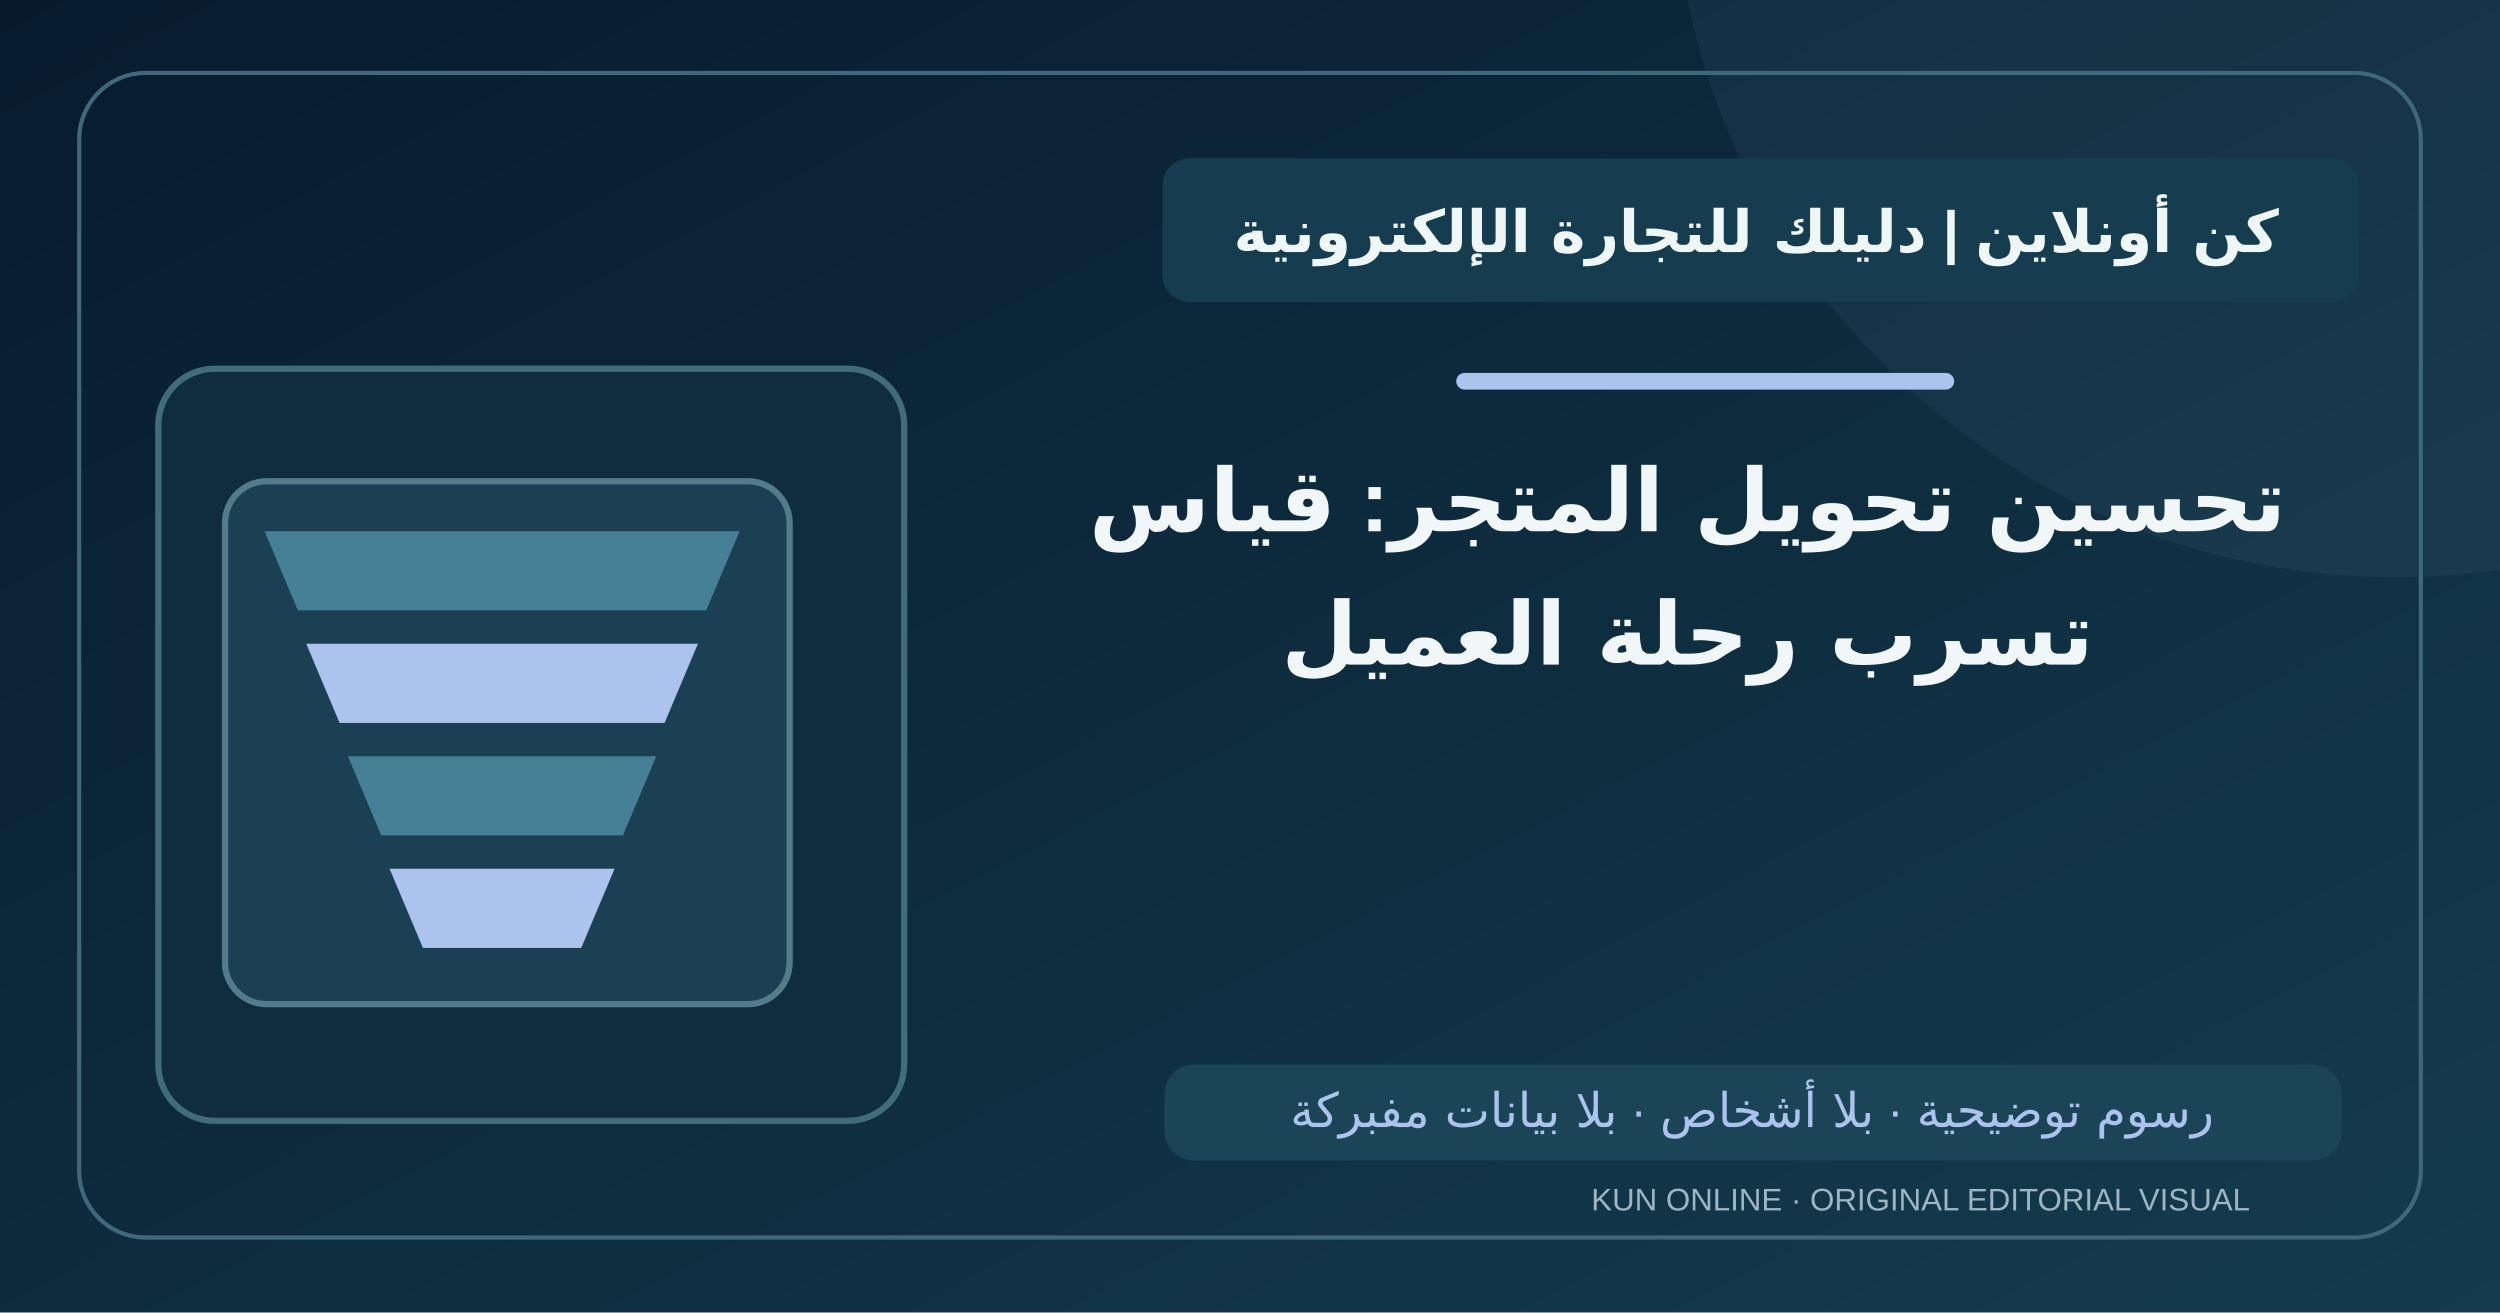
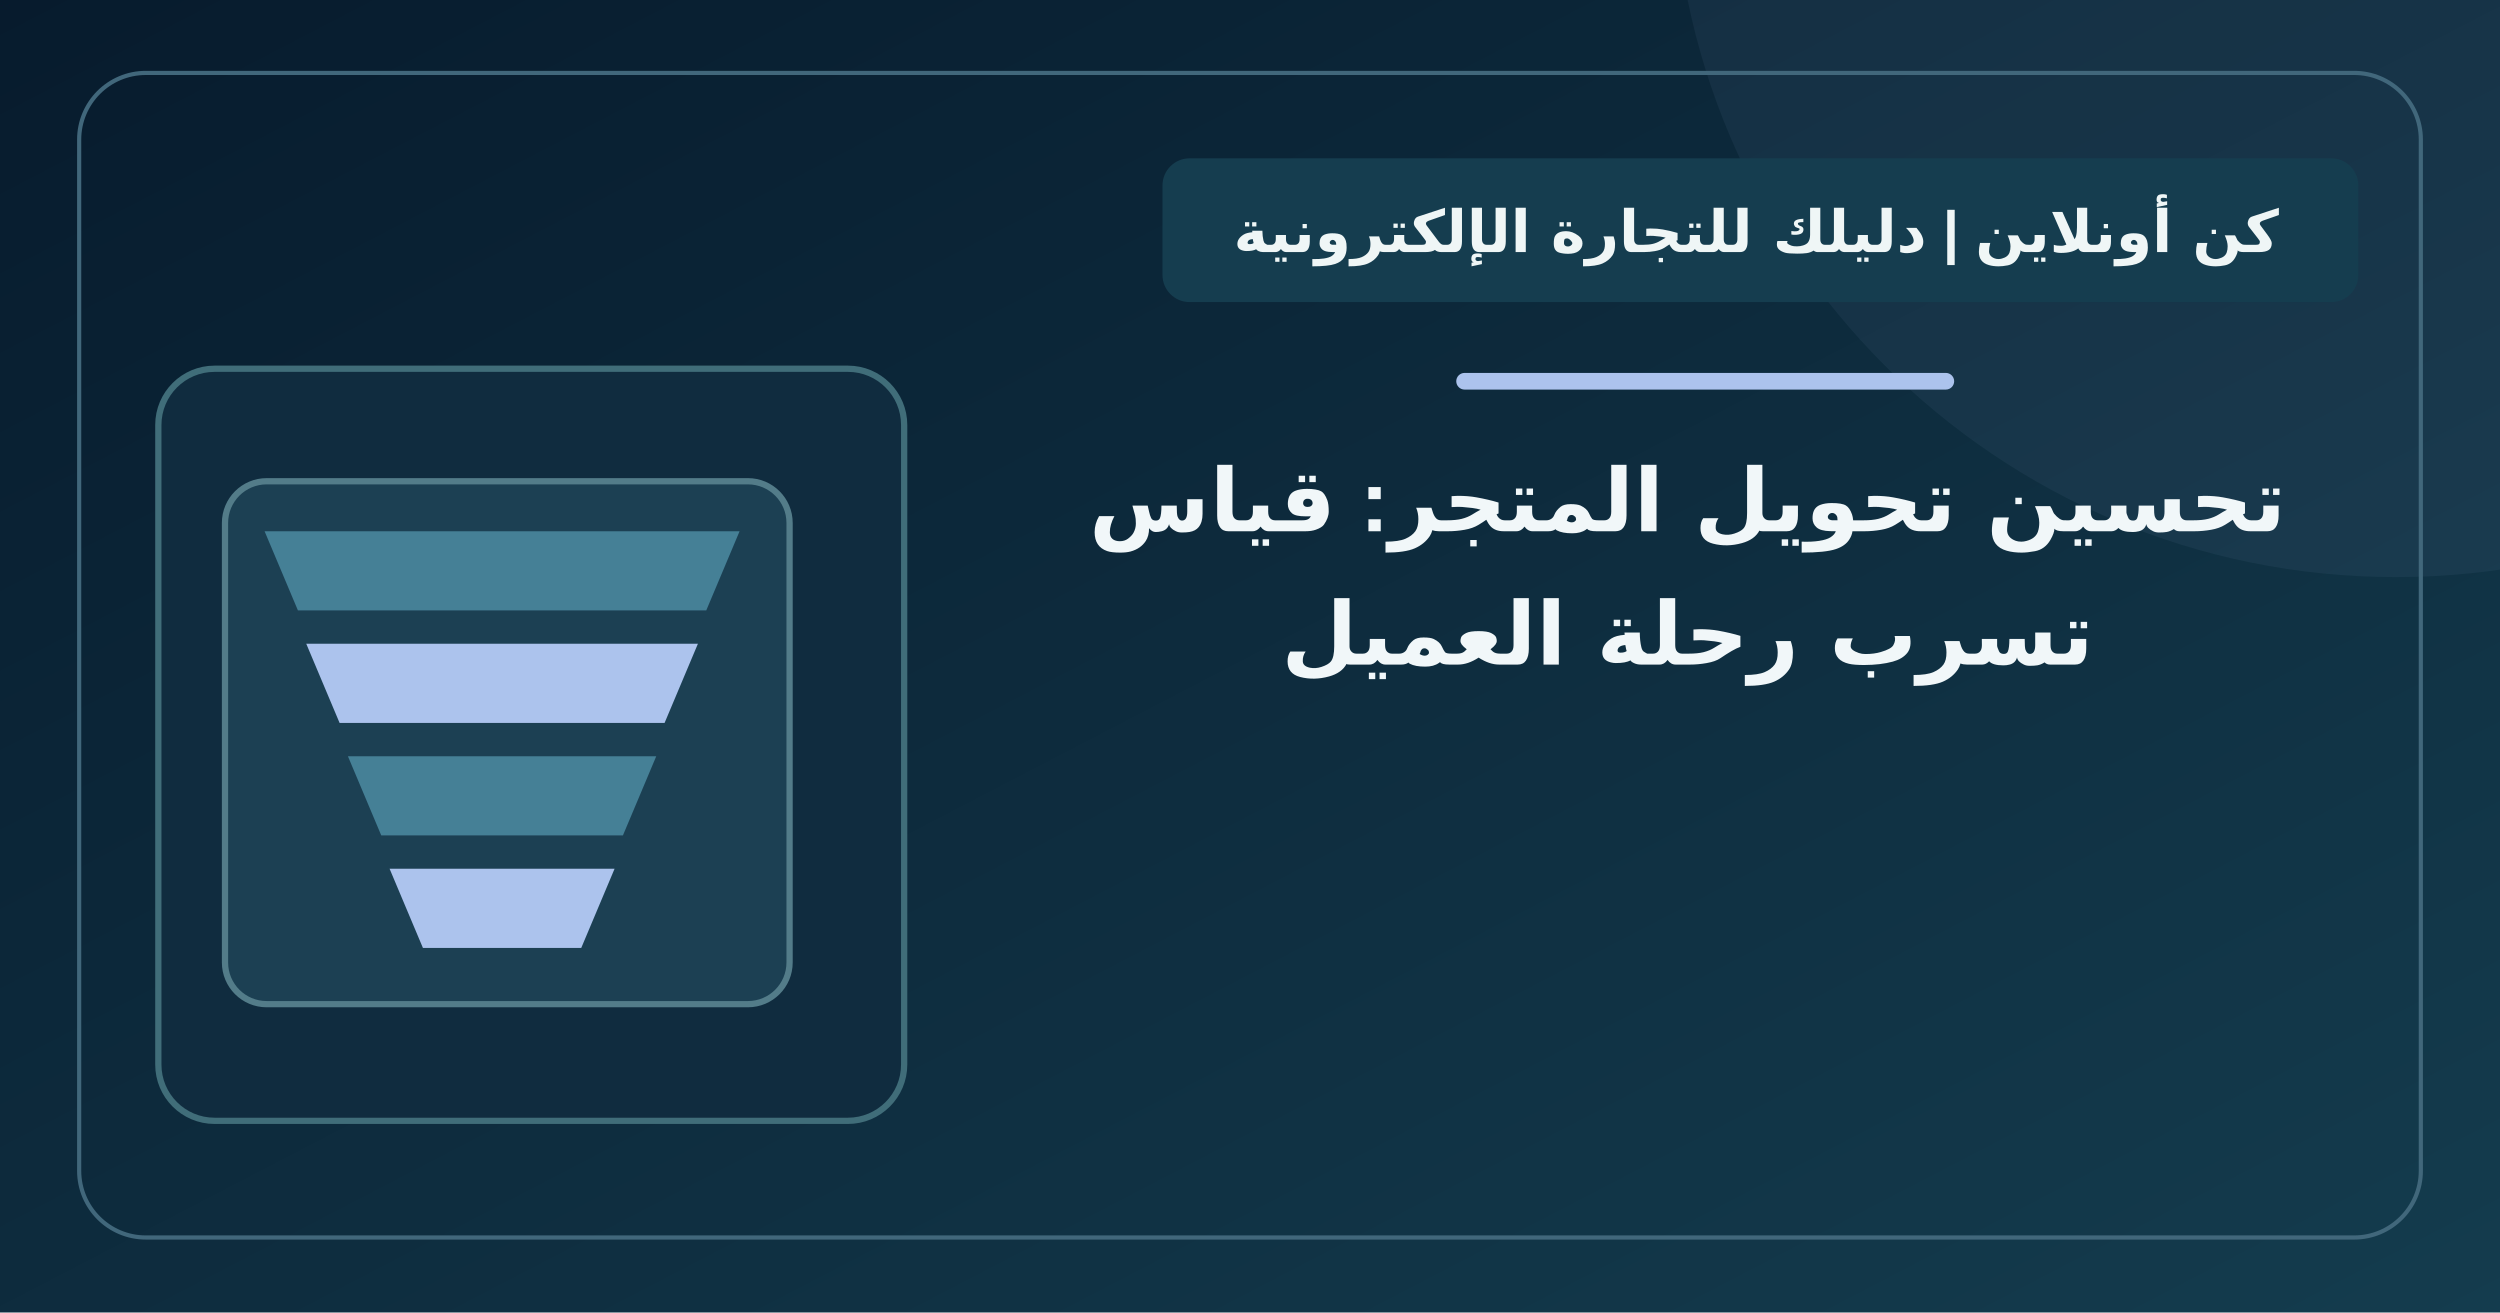
<svg xmlns="http://www.w3.org/2000/svg" width="1200" height="630" viewBox="0 0 1200 630" role="img" aria-labelledby="title desc">
  <defs>
    <linearGradient id="g" x2="1" y2="1">
      <stop stop-color="#071b2d" />
      <stop offset="1" stop-color="#143c4e" />
    </linearGradient>
  </defs>
  <rect width="1200" height="630" fill="url(#g)" />
  <circle cx="1150" cy="-70" r="347" fill="#acc3ed" opacity=".06" />
  <rect x="38" y="35" width="1124" height="559" rx="32" fill="none" stroke="#41677b" stroke-width="2" />
  <rect x="76" y="177" width="358" height="361" rx="27" fill="#102c3f" stroke="#406d79" stroke-width="3" />
  <rect x="108" y="231" width="271" height="251" rx="20" fill="#1c4053" stroke="#537c89" stroke-width="3" />
  <path d="M127 255 h228 l-16 38 h-196 z" fill="#458096" />
  <path d="M147 309 h188 l-16 38 h-156 z" fill="#acc3ed" />
  <path d="M167 363 h148 l-16 38 h-116 z" fill="#458096" />
  <path d="M187 417 h108 l-16 38 h-76 z" fill="#acc3ed" />
  <rect x="558" y="76" width="574" height="69" rx="13" fill="#153d4f" />
  <text x="843" y="121" text-anchor="middle" direction="rtl" font-family="Cairo,Tajawal,Arial,sans-serif" font-size="28" font-weight="700" fill="#eff6f6">كن أونلاين | دليلك للتجارة الإلكترونية</text>
  <rect x="699" y="179" width="239" height="8" rx="4" fill="#acc3ed" />
  <text x="810" y="255" text-anchor="middle" direction="rtl" font-family="Cairo,Tajawal,Arial,sans-serif" font-size="42" font-weight="700" fill="#f1f7f9">تحسين تحويل المتجر: قياس</text>
  <text x="810" y="319" text-anchor="middle" direction="rtl" font-family="Cairo,Tajawal,Arial,sans-serif" font-size="42" font-weight="700" fill="#f1f7f9">تسرب رحلة العميل</text>
-   <rect x="559" y="511" width="565" height="46" rx="14" fill="#1b4556" />
-   <text x="841" y="541" text-anchor="middle" direction="rtl" font-family="Cairo,Tajawal,Arial,sans-serif" font-size="23" fill="#acc3ed">رسوم توضيحية · بلا أشخاص · بلا بيانات مفبركة</text>
-   <text x="1080" y="581" text-anchor="end" font-family="Arial,sans-serif" font-size="15" fill="#9db6c2">KUN ONLINE · ORIGINAL EDITORIAL VISUAL</text>
</svg>
